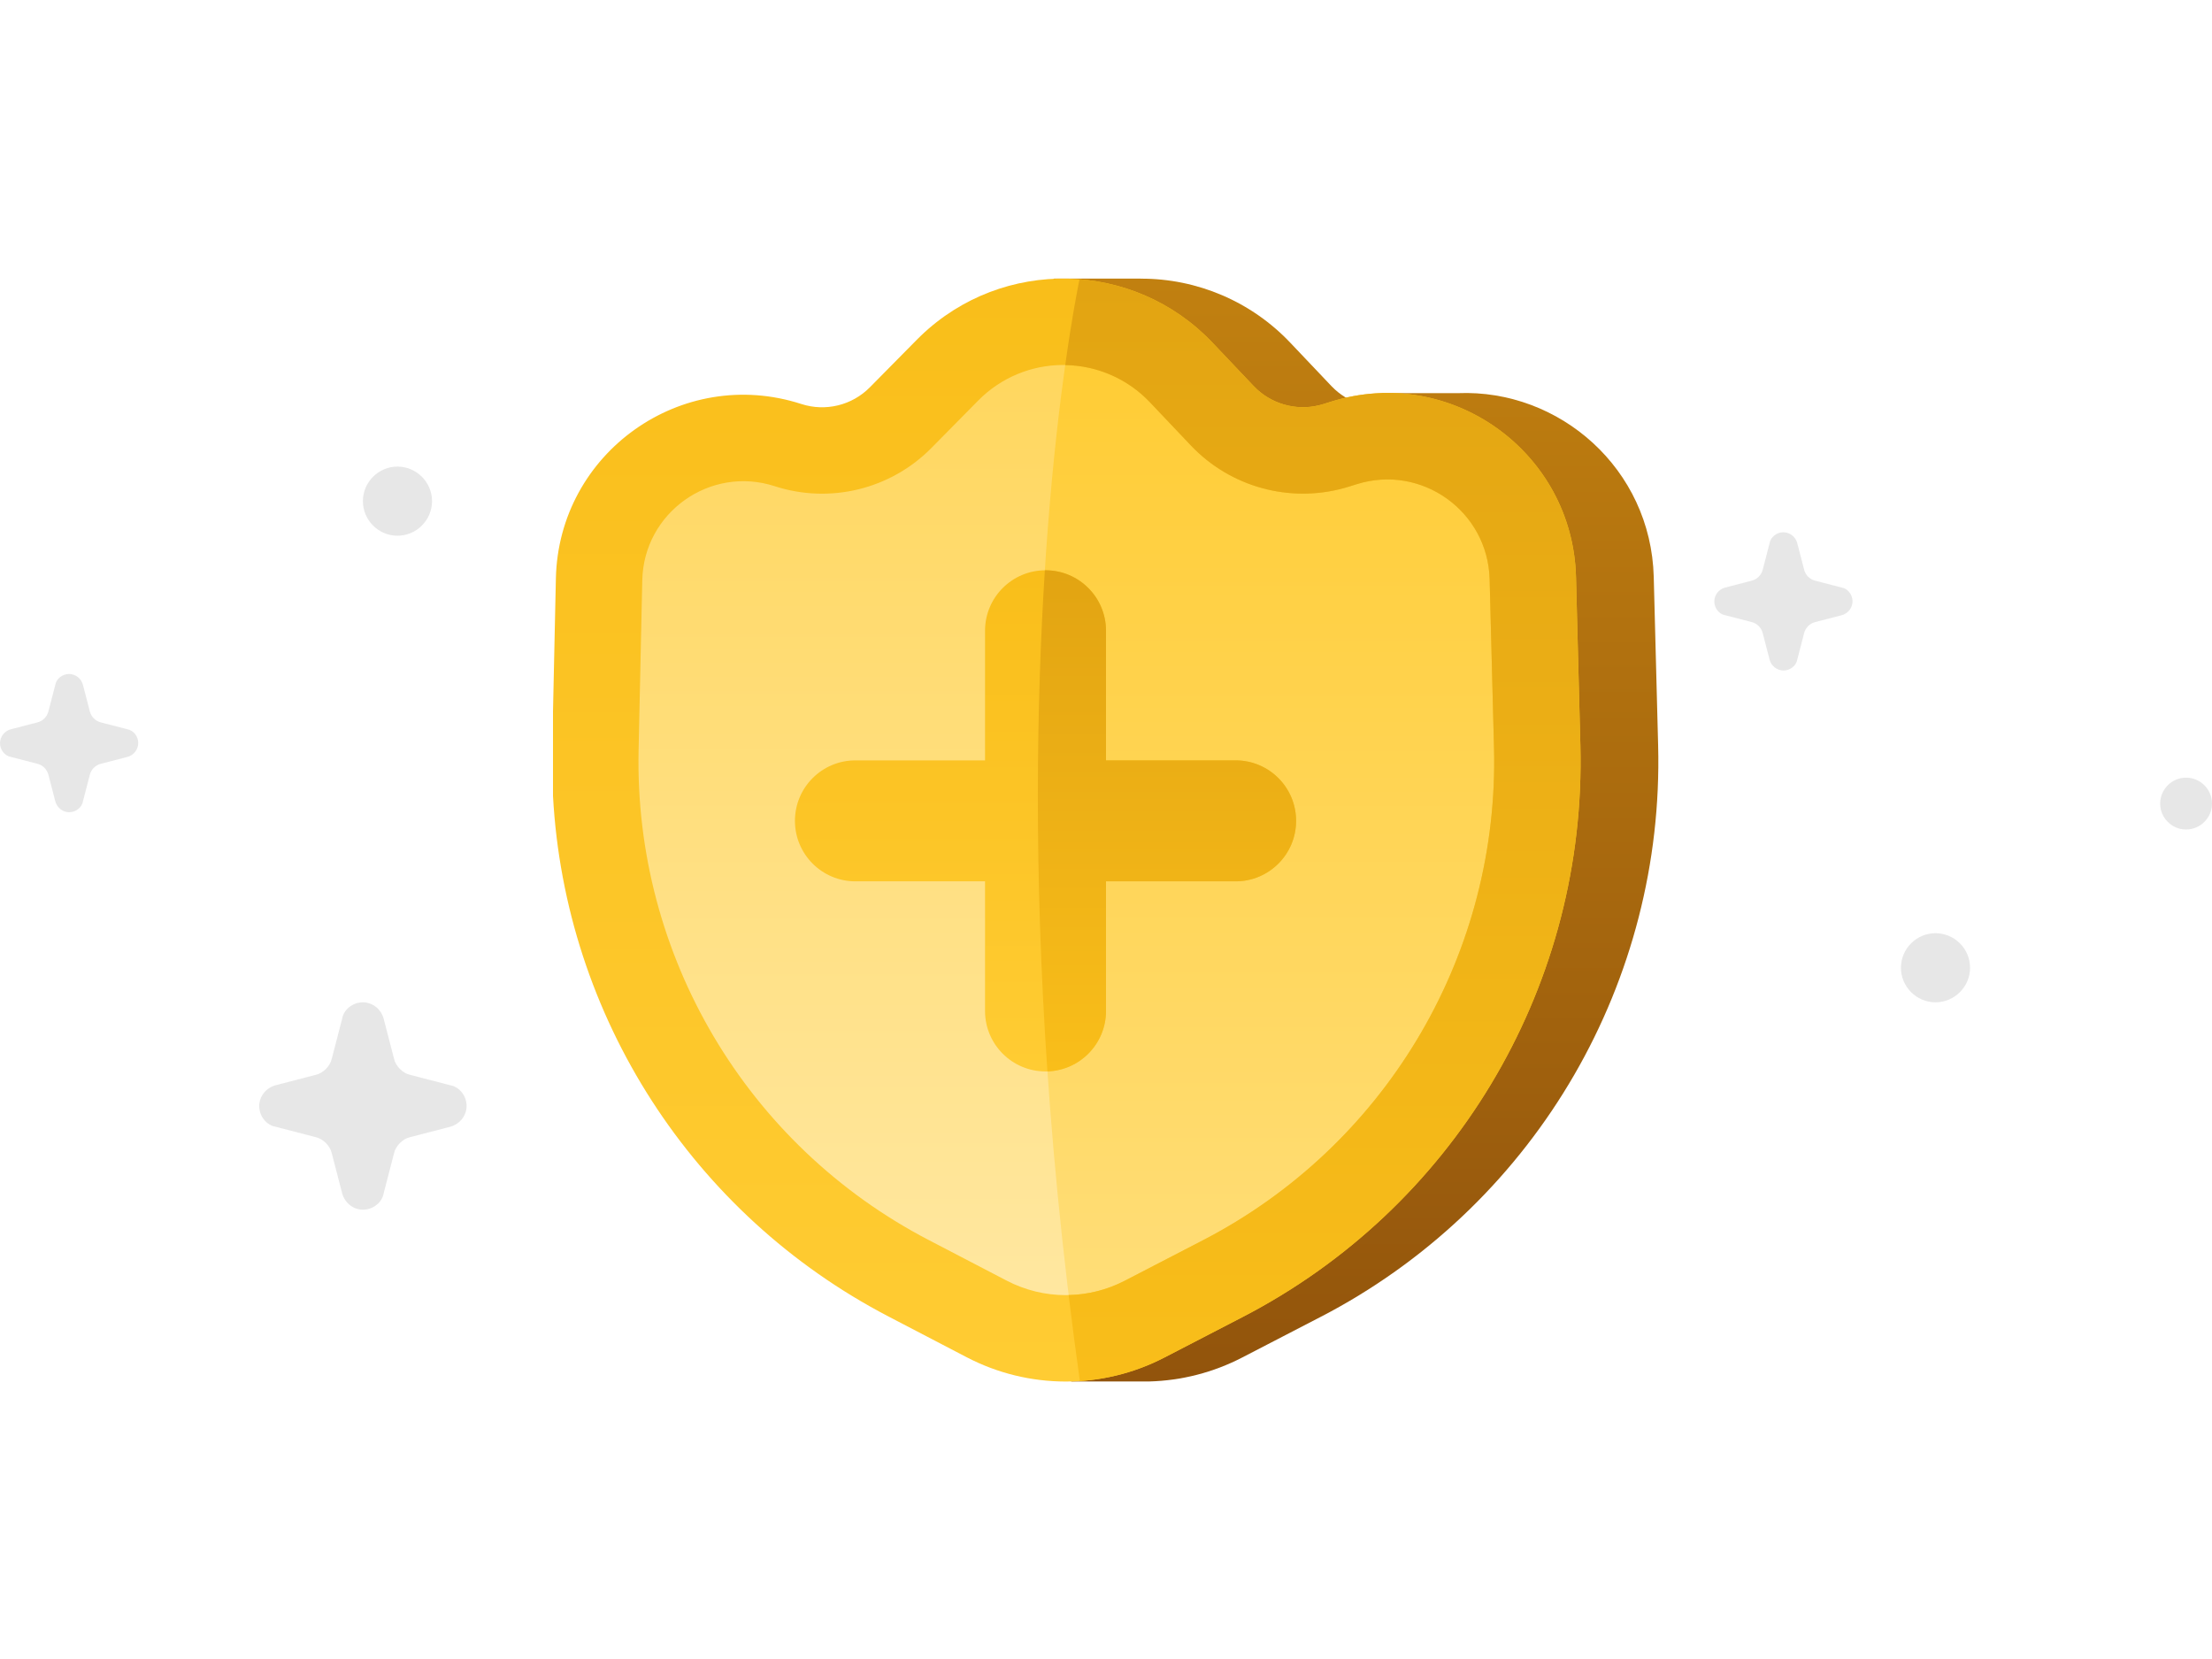
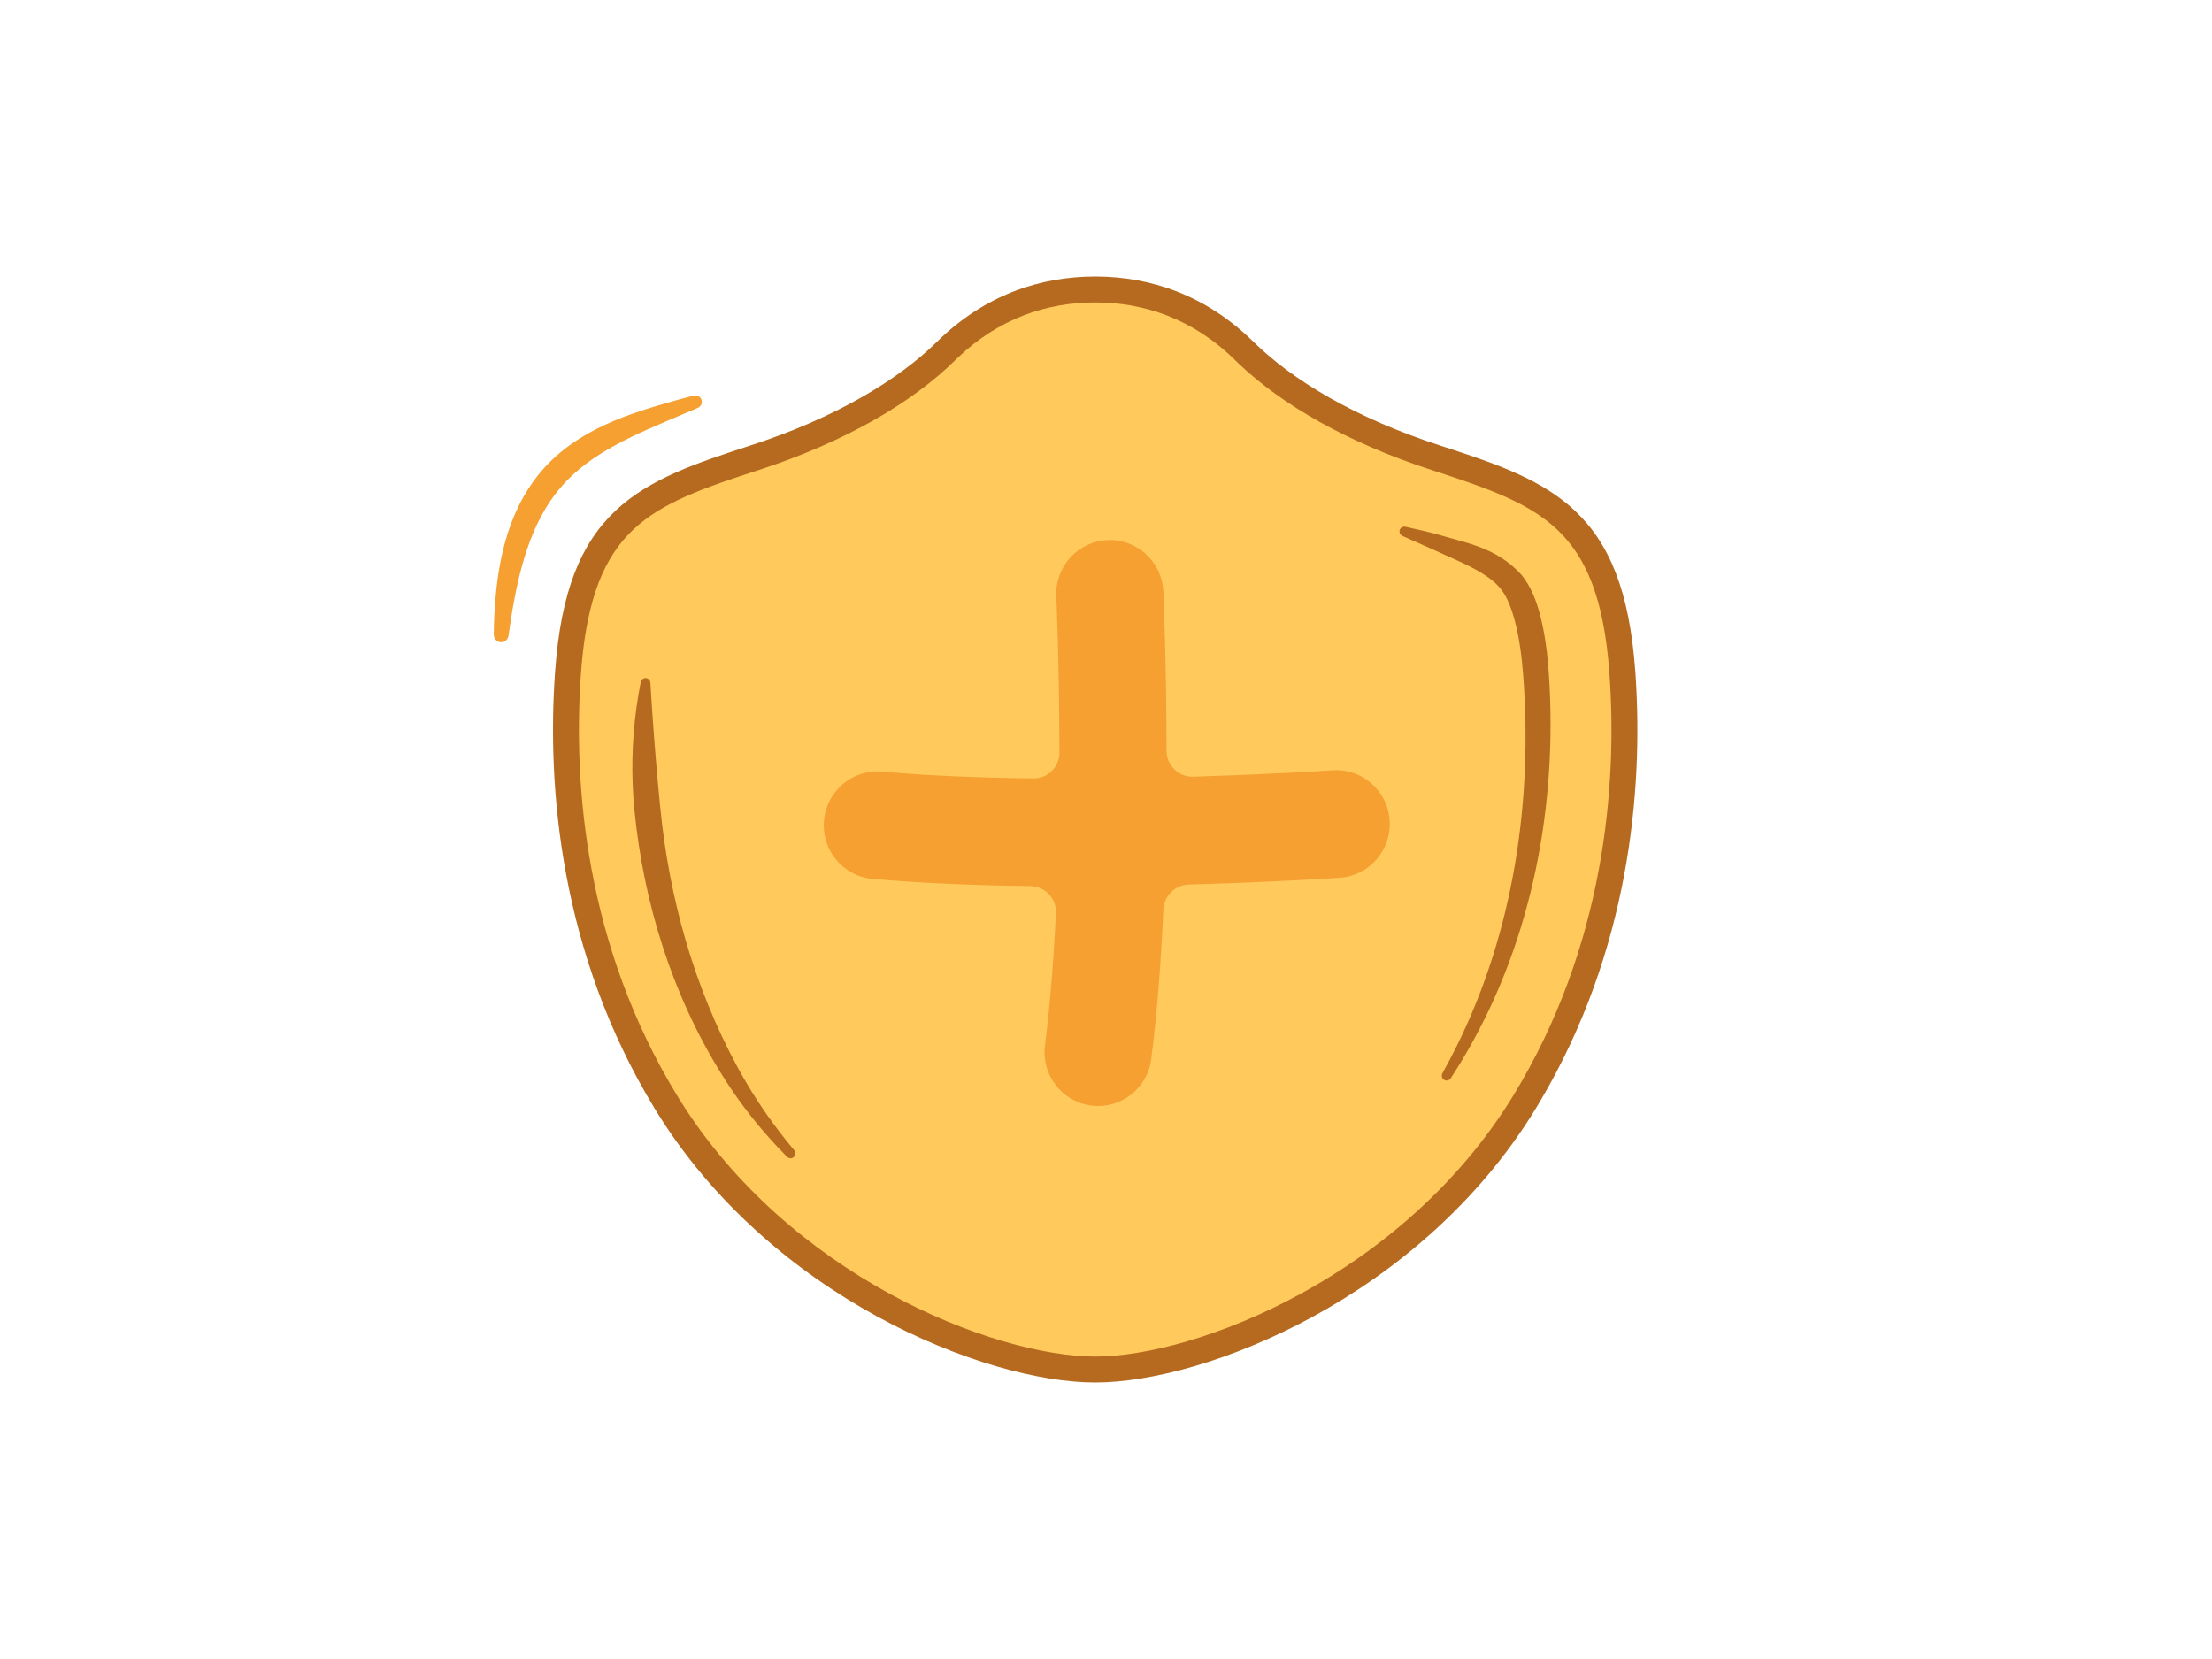
- <svg xmlns="http://www.w3.org/2000/svg" fill="none" viewBox="0 0 128 96">
-   <path fill="#888" d="m106.572 34-1.543-.4a.88.88 0 0 1-.629-.629l-.4-1.542a.84.84 0 0 0-.8-.629c-.4 0-.743.286-.8.629l-.4 1.543a.88.88 0 0 1-.628.628l-1.543.4a.84.84 0 0 0-.629.8c0 .4.286.743.629.8l1.543.4a.88.88 0 0 1 .628.629l.4 1.543a.84.84 0 0 0 .8.628c.4 0 .743-.286.8-.628l.4-1.543a.88.88 0 0 1 .629-.629l1.543-.4a.84.84 0 0 0 .628-.8c0-.4-.286-.743-.628-.8M112 54c-1.1 0-2 .9-2 2s.9 2 2 2 2-.9 2-2-.9-2-2-2m-85.943 8.8-2.314-.6c-.429-.086-.857-.514-.943-.943l-.6-2.314c-.171-.6-.686-.943-1.2-.943-.6 0-1.114.429-1.2.943l-.6 2.314c-.086.429-.514.857-.943.943l-2.314.6c-.6.171-.943.686-.943 1.2 0 .6.429 1.114.943 1.2l2.314.6c.429.086.857.514.943.943l.6 2.314c.171.6.686.943 1.2.943.6 0 1.114-.429 1.2-.943l.6-2.314c.086-.429.514-.857.943-.943l2.314-.6c.6-.171.943-.686.943-1.2 0-.6-.428-1.114-.943-1.2M7.371 42.2l-1.542-.4a.88.88 0 0 1-.629-.629l-.4-1.542A.84.84 0 0 0 4 39c-.4 0-.743.286-.8.629l-.4 1.542a.88.88 0 0 1-.629.629l-1.542.4A.84.84 0 0 0 0 43c0 .4.286.743.629.8l1.542.4a.88.88 0 0 1 .629.629l.4 1.542c.114.4.457.629.8.629.4 0 .743-.286.8-.629l.4-1.542a.88.88 0 0 1 .629-.629l1.542-.4A.84.84 0 0 0 8 43c0-.4-.286-.743-.629-.8M126.5 45c-.825 0-1.5.675-1.5 1.5s.675 1.5 1.5 1.5 1.5-.675 1.5-1.5-.675-1.5-1.5-1.5M23 27c-1.1 0-2 .9-2 2s.9 2 2 2 2-.9 2-2-.9-2-2-2" opacity=".2" />
-   <path fill="url(#Subscription-128_svg__a)" d="M66.44 79.94h.063a12.4 12.4 0 0 0 5.374-1.384l4.534-2.348.575-.303A36.19 36.19 0 0 0 95.95 43.133l-.254-9.748C95.535 27.13 90.25 22.51 84.36 22.75H80l-1.066.693a3.94 3.94 0 0 1-1.693-.91l-.2-.196-2.374-2.502a11.87 11.87 0 0 0-8.663-3.71L66 16.12h-5l-2.018 2.307a12 12 0 0 0-1.434 1.239l-3.404 3.45a3.94 3.94 0 0 1-3.07 1.162l-2.646-.178c-6.195-.42-11.494 4.403-11.656 10.61l-.222 8.483a36.18 36.18 0 0 0 19.453 33.034l4.439 2.313.317.16L62 79.94h3.914q.262.006.526 0m-8.126-8.146a31.19 31.19 0 0 1-16.765-28.47l.22-8.483a5.92 5.92 0 0 1 6.32-5.753l2.646.178a8.94 8.94 0 0 0 6.967-2.638l2.475-2.508H71.84l1.573 1.658.224.228a8.94 8.94 0 0 0 8.938 2.148l.279-.087 6.358 1.673a5.87 5.87 0 0 1 1.487 3.775l.253 9.748a31.19 31.19 0 0 1-16.344 28.244l-.495.26-.334.173H58.596z" />
-   <path fill="url(#Subscription-128_svg__b)" d="m50 26 12-7 12 7 8-1 6 4 1 16-7 20-20 12.5L44.5 69 35 51.5v-20l3.5-5z" />
-   <path fill="url(#Subscription-128_svg__c)" d="M62.104 77.061c.456-.044.903-.19 1.304-.44l17.699-11.063a3 3 0 0 0 1.241-1.553l6.451-18.432a3 3 0 0 0 .163-1.179l-.87-13.91a3 3 0 0 0-1.329-2.309l-3.835-2.556a3 3 0 0 0-2.036-.48l-5.885.736a3 3 0 0 1-1.884-.386l-9.612-5.608a3 3 0 0 0-1.629-.404c-1.222 7.872-3.521 28.65.222 57.584" />
-   <path fill="url(#Subscription-128_svg__d)" d="M55.941 78.54a12.4 12.4 0 0 0 11.436.015l4.534-2.348a36.18 36.18 0 0 0 19.55-32.425l-.01-.65-.254-9.748c-.189-7.252-7.265-12.309-14.187-10.137l-.432.136a3.94 3.94 0 0 1-3.837-.85l-.2-.197-2.374-2.502c-4.561-4.807-12.149-4.957-16.895-.39l-.224.221-2.71 2.745a3.89 3.89 0 0 1-3.968.968c-6.92-2.243-14.045 2.82-14.203 10.093L32 41.185v4.874a36.18 36.18 0 0 0 19.411 30.12zm9.138-4.425a7.4 7.4 0 0 1-6.827-.01l-4.531-2.36a31.19 31.19 0 0 1-16.768-28.332l.213-9.834c.085-3.923 3.93-6.655 7.662-5.445a8.89 8.89 0 0 0 9.07-2.212l2.708-2.745.262-.252a6.913 6.913 0 0 1 9.672.35l2.373 2.503.224.227a8.94 8.94 0 0 0 8.938 2.149l.432-.136c3.752-1.178 7.59 1.564 7.692 5.496l.253 9.748.01.56a31.18 31.18 0 0 1-16.849 27.945z" />
-   <path fill="url(#Subscription-128_svg__e)" d="M62.488 79.916a12.4 12.4 0 0 0 4.889-1.36l4.534-2.348a36.18 36.18 0 0 0 19.55-32.426l-.01-.65-.254-9.747c-.188-7.252-7.265-12.31-14.187-10.137l-.432.136a3.94 3.94 0 0 1-3.837-.85l-.2-.197-2.374-2.502a11.86 11.86 0 0 0-7.7-3.673c-.104.508-.439 2.2-.826 4.963a6.9 6.9 0 0 1 4.899 2.151l2.373 2.502.224.228a8.94 8.94 0 0 0 8.938 2.148l.432-.135c3.753-1.178 7.59 1.564 7.692 5.496l.253 9.748.01.56a31.18 31.18 0 0 1-16.849 27.945l-4.534 2.347a7.4 7.4 0 0 1-3.241.825q.295 2.448.65 4.976" />
-   <path fill="url(#Subscription-128_svg__f)" d="M60.5 62a3.5 3.5 0 0 0 3.5-3.5V51h7.5a3.5 3.5 0 1 0 0-7H64v-7.5a3.5 3.5 0 1 0-7 0V44h-7.5a3.5 3.5 0 1 0 0 7H57v7.5a3.5 3.5 0 0 0 3.5 3.5" />
-   <path fill="url(#Subscription-128_svg__g)" d="M60.61 61.997A3.5 3.5 0 0 0 64 58.5V51h7.5a3.5 3.5 0 1 0 0-7H64v-7.5a3.5 3.5 0 0 0-3.5-3.5l-.038.002c-.48 7.527-.65 17.339.148 28.995" />
-   <defs>
-     <linearGradient id="Subscription-128_svg__a" x1="66.251" x2="66.251" y1="79.942" y2="16.12" gradientUnits="userSpaceOnUse">
-       <stop stop-color="#92540c" />
-       <stop offset="1" stop-color="#c18010" />
-     </linearGradient>
-     <linearGradient id="Subscription-128_svg__b" x1="62" x2="62" y1="77.5" y2="19" gradientUnits="userSpaceOnUse">
-       <stop stop-color="#ffe8a3" />
-       <stop offset="1" stop-color="#ffd65c" />
-     </linearGradient>
-     <linearGradient id="Subscription-128_svg__c" x1="74.512" x2="74.512" y1="19.475" y2="77.061" gradientUnits="userSpaceOnUse">
-       <stop stop-color="#fc3" />
-       <stop offset="1" stop-color="#ffde7a" />
-     </linearGradient>
-     <linearGradient id="Subscription-128_svg__d" x1="61.732" x2="61.732" y1="79.943" y2="16.121" gradientUnits="userSpaceOnUse">
-       <stop stop-color="#fc3" />
-       <stop offset="1" stop-color="#f9be1a" />
-     </linearGradient>
-     <linearGradient id="Subscription-128_svg__e" x1="76.552" x2="76.552" y1="79.916" y2="16.162" gradientUnits="userSpaceOnUse">
-       <stop stop-color="#f9be1a" />
-       <stop offset="1" stop-color="#e2a412" />
-     </linearGradient>
-     <linearGradient id="Subscription-128_svg__f" x1="60.5" x2="60.5" y1="62" y2="33" gradientUnits="userSpaceOnUse">
-       <stop stop-color="#fc3" />
-       <stop offset="1" stop-color="#f9be1a" />
-     </linearGradient>
-     <linearGradient id="Subscription-128_svg__g" x1="67.528" x2="67.528" y1="61.997" y2="33" gradientUnits="userSpaceOnUse">
-       <stop stop-color="#f9be1a" />
-       <stop offset="1" stop-color="#e2a412" />
-     </linearGradient>
-   </defs>
+ <svg xmlns="http://www.w3.org/2000/svg" width="128" height="96" viewBox="0 0 128 96" fill="none">
+   <path d="M63.375 79.25C69.463 79.25 81.701 74.47 88.228 63.755C93.593 54.952 94.361 45.51 93.878 38.87C93.227 29.912 89.427 28.55 83.067 26.482C78.108 24.871 74.365 22.636 72.003 20.311C69.402 17.749 66.366 16.75 63.375 16.75C60.383 16.75 57.347 17.749 54.746 20.311C52.385 22.636 48.638 24.871 43.683 26.482C37.322 28.55 33.522 29.916 32.872 38.87C32.388 45.506 33.161 54.952 38.522 63.755C45.049 74.466 57.286 79.25 63.375 79.25Z" fill="#FFC95C" />
+   <path d="M37.373 39.237C37.443 39.242 37.509 39.274 37.557 39.327C37.605 39.38 37.632 39.449 37.636 39.52C37.665 40.003 37.695 40.495 37.728 40.977C37.859 42.917 38.017 44.827 38.206 46.736C38.721 51.953 40.152 57.084 42.659 61.718C43.357 63.01 44.159 64.25 45.053 65.427C45.345 65.812 45.647 66.189 45.958 66.56C46.004 66.616 46.03 66.688 46.026 66.761C46.022 66.835 45.99 66.904 45.936 66.953C45.882 67.002 45.81 67.028 45.737 67.026C45.664 67.023 45.594 66.992 45.542 66.94C45.194 66.591 44.855 66.231 44.526 65.862C43.517 64.733 42.6 63.515 41.793 62.221C38.916 57.619 37.243 52.287 36.713 46.884C36.517 44.906 36.558 42.911 36.829 40.944C36.896 40.457 36.978 39.962 37.075 39.48C37.089 39.411 37.124 39.346 37.179 39.301C37.234 39.255 37.304 39.232 37.373 39.237Z" fill="#B66A1F" />
+   <path d="M81.13 30.509C81.194 30.476 81.268 30.468 81.338 30.483C81.941 30.614 82.543 30.756 83.139 30.911C84.783 31.416 86.597 31.653 88.057 33.281C88.618 33.986 88.892 34.762 89.1 35.511C89.411 36.682 89.545 37.846 89.626 39.005C90.135 46.526 88.682 54.285 84.918 60.815C84.61 61.35 84.288 61.877 83.95 62.395C83.91 62.457 83.848 62.502 83.776 62.519C83.704 62.536 83.629 62.525 83.566 62.487C83.504 62.449 83.458 62.387 83.44 62.316C83.422 62.244 83.433 62.169 83.469 62.105C83.766 61.573 84.047 61.036 84.315 60.493C87.582 53.875 88.691 46.387 88.144 39.111C88.059 38.012 87.923 36.918 87.651 35.901C87.476 35.254 87.244 34.621 86.915 34.169C86.132 33.099 84.356 32.471 82.842 31.761C82.287 31.515 81.724 31.267 81.162 31.017C81.097 30.988 81.042 30.938 81.011 30.873C80.98 30.808 80.974 30.734 80.996 30.667C81.018 30.599 81.066 30.543 81.13 30.509Z" fill="#B66A1F" />
+   <path fill-rule="evenodd" clip-rule="evenodd" d="M63.375 16C66.545 16 69.776 17.065 72.53 19.776C74.788 22 78.42 24.184 83.298 25.769L83.882 25.959C86.776 26.906 89.279 27.807 91.127 29.546C93.144 31.444 94.293 34.239 94.626 38.815L94.648 39.133C95.084 45.745 94.282 55.007 89.122 63.724L88.869 64.145C85.523 69.637 80.723 73.595 75.997 76.178C71.283 78.755 66.578 80 63.375 80C60.172 80 55.466 78.754 50.753 76.177C46.026 73.593 41.227 69.635 37.881 64.145L37.881 64.144C32.413 55.166 31.633 45.548 32.124 38.815C32.456 34.241 33.605 31.446 35.622 29.548C37.594 27.692 40.31 26.79 43.451 25.769C48.326 24.184 51.962 22 54.22 19.776C56.974 17.065 60.204 16 63.375 16ZM63.375 17.5C60.606 17.5 57.81 18.405 55.388 20.733L55.272 20.845C52.808 23.272 48.949 25.558 43.915 27.195C40.696 28.242 38.332 29.058 36.65 30.64C35.014 32.18 33.938 34.545 33.62 38.924C33.144 45.463 33.908 54.739 39.162 63.364L39.312 63.608C42.487 68.703 46.998 72.414 51.473 74.861C56.032 77.354 60.489 78.5 63.375 78.5C66.26 78.5 70.718 77.355 75.277 74.862C79.823 72.377 84.406 68.587 87.588 63.364C92.845 54.739 93.606 45.468 93.13 38.924C92.812 34.544 91.735 32.178 90.1 30.639C88.523 29.155 86.347 28.347 83.428 27.389L82.835 27.195C77.954 25.609 74.184 23.414 71.712 21.072L71.477 20.845C69.029 18.434 66.187 17.5 63.375 17.5Z" fill="#B66A1F" />
+   <path d="M64.079 31.253C65.789 31.175 67.238 32.505 67.316 34.224V34.224L67.299 34.238C67.3 34.238 67.316 34.227 67.316 34.228C67.317 34.23 67.317 34.234 67.317 34.238C67.317 34.246 67.318 34.259 67.318 34.275C67.32 34.307 67.322 34.354 67.325 34.415C67.329 34.537 67.337 34.715 67.345 34.945C67.362 35.405 67.385 36.072 67.408 36.904C67.468 39.083 67.499 41.262 67.502 43.441C67.503 44.287 68.198 44.97 69.043 44.944C70.885 44.889 72.726 44.814 74.566 44.72C75.37 44.678 76.009 44.642 76.447 44.615C76.665 44.602 76.833 44.592 76.946 44.584C77.002 44.581 77.044 44.578 77.072 44.576C77.086 44.575 77.096 44.575 77.103 44.574C77.106 44.574 77.108 44.574 77.11 44.574L77.111 44.574C78.819 44.458 80.297 45.756 80.412 47.473C80.528 49.19 79.236 50.675 77.529 50.791H77.526C77.446 50.796 77.493 50.793 77.518 50.792C77.52 50.791 77.522 50.791 77.523 50.791C77.45 50.796 77.49 50.794 77.515 50.792L77.515 50.792C77.506 50.793 77.494 50.793 77.478 50.794C77.447 50.796 77.401 50.8 77.341 50.803C77.221 50.811 77.044 50.822 76.817 50.836C76.363 50.863 75.705 50.901 74.882 50.943C72.851 51.047 70.82 51.128 68.788 51.186C67.994 51.209 67.353 51.842 67.318 52.635C67.184 55.594 66.965 58.577 66.616 61.284C66.396 62.991 64.841 64.195 63.144 63.974C61.447 63.753 60.248 62.19 60.468 60.484C60.773 58.12 60.974 55.492 61.102 52.837C61.143 51.989 60.466 51.284 59.618 51.273C56.523 51.235 53.373 51.114 50.497 50.86C48.792 50.709 47.531 49.197 47.682 47.483C47.832 45.768 49.336 44.501 51.041 44.652C53.768 44.894 56.796 45.008 59.803 45.044C60.63 45.054 61.304 44.386 61.303 43.559C61.302 41.397 61.271 39.236 61.212 37.076C61.19 36.266 61.167 35.62 61.151 35.179C61.143 34.958 61.136 34.788 61.131 34.675C61.129 34.618 61.127 34.575 61.126 34.547C61.125 34.534 61.125 34.523 61.124 34.517C61.124 34.513 61.124 34.511 61.124 34.509L61.124 34.508L61.121 34.428C61.087 32.744 62.396 31.331 64.079 31.253Z" fill="#F5A031" />
+   <path d="M77.524 50.791H77.523C77.524 50.791 77.524 50.791 77.525 50.791L77.524 50.791Z" fill="#F5A031" />
+   <path d="M40.129 22.894C40.222 22.87 40.323 22.878 40.41 22.923C40.497 22.967 40.563 23.042 40.594 23.133C40.625 23.224 40.618 23.324 40.576 23.412C40.535 23.5 40.461 23.568 40.372 23.606C40.072 23.733 39.782 23.856 39.484 23.982C36.849 25.104 34.149 26.181 32.436 28.215C30.704 30.232 30.007 33.039 29.563 35.837C29.514 36.147 29.47 36.456 29.427 36.78C29.412 36.889 29.359 36.991 29.274 37.063C29.19 37.135 29.081 37.171 28.972 37.163C28.863 37.156 28.76 37.105 28.686 37.022C28.612 36.939 28.574 36.831 28.574 36.721C28.577 36.386 28.584 36.066 28.598 35.743C28.731 32.847 29.263 29.696 31.326 27.266C33.41 24.831 36.449 23.913 39.194 23.143C39.508 23.057 39.813 22.977 40.129 22.894Z" fill="#F5A031" />
</svg>
